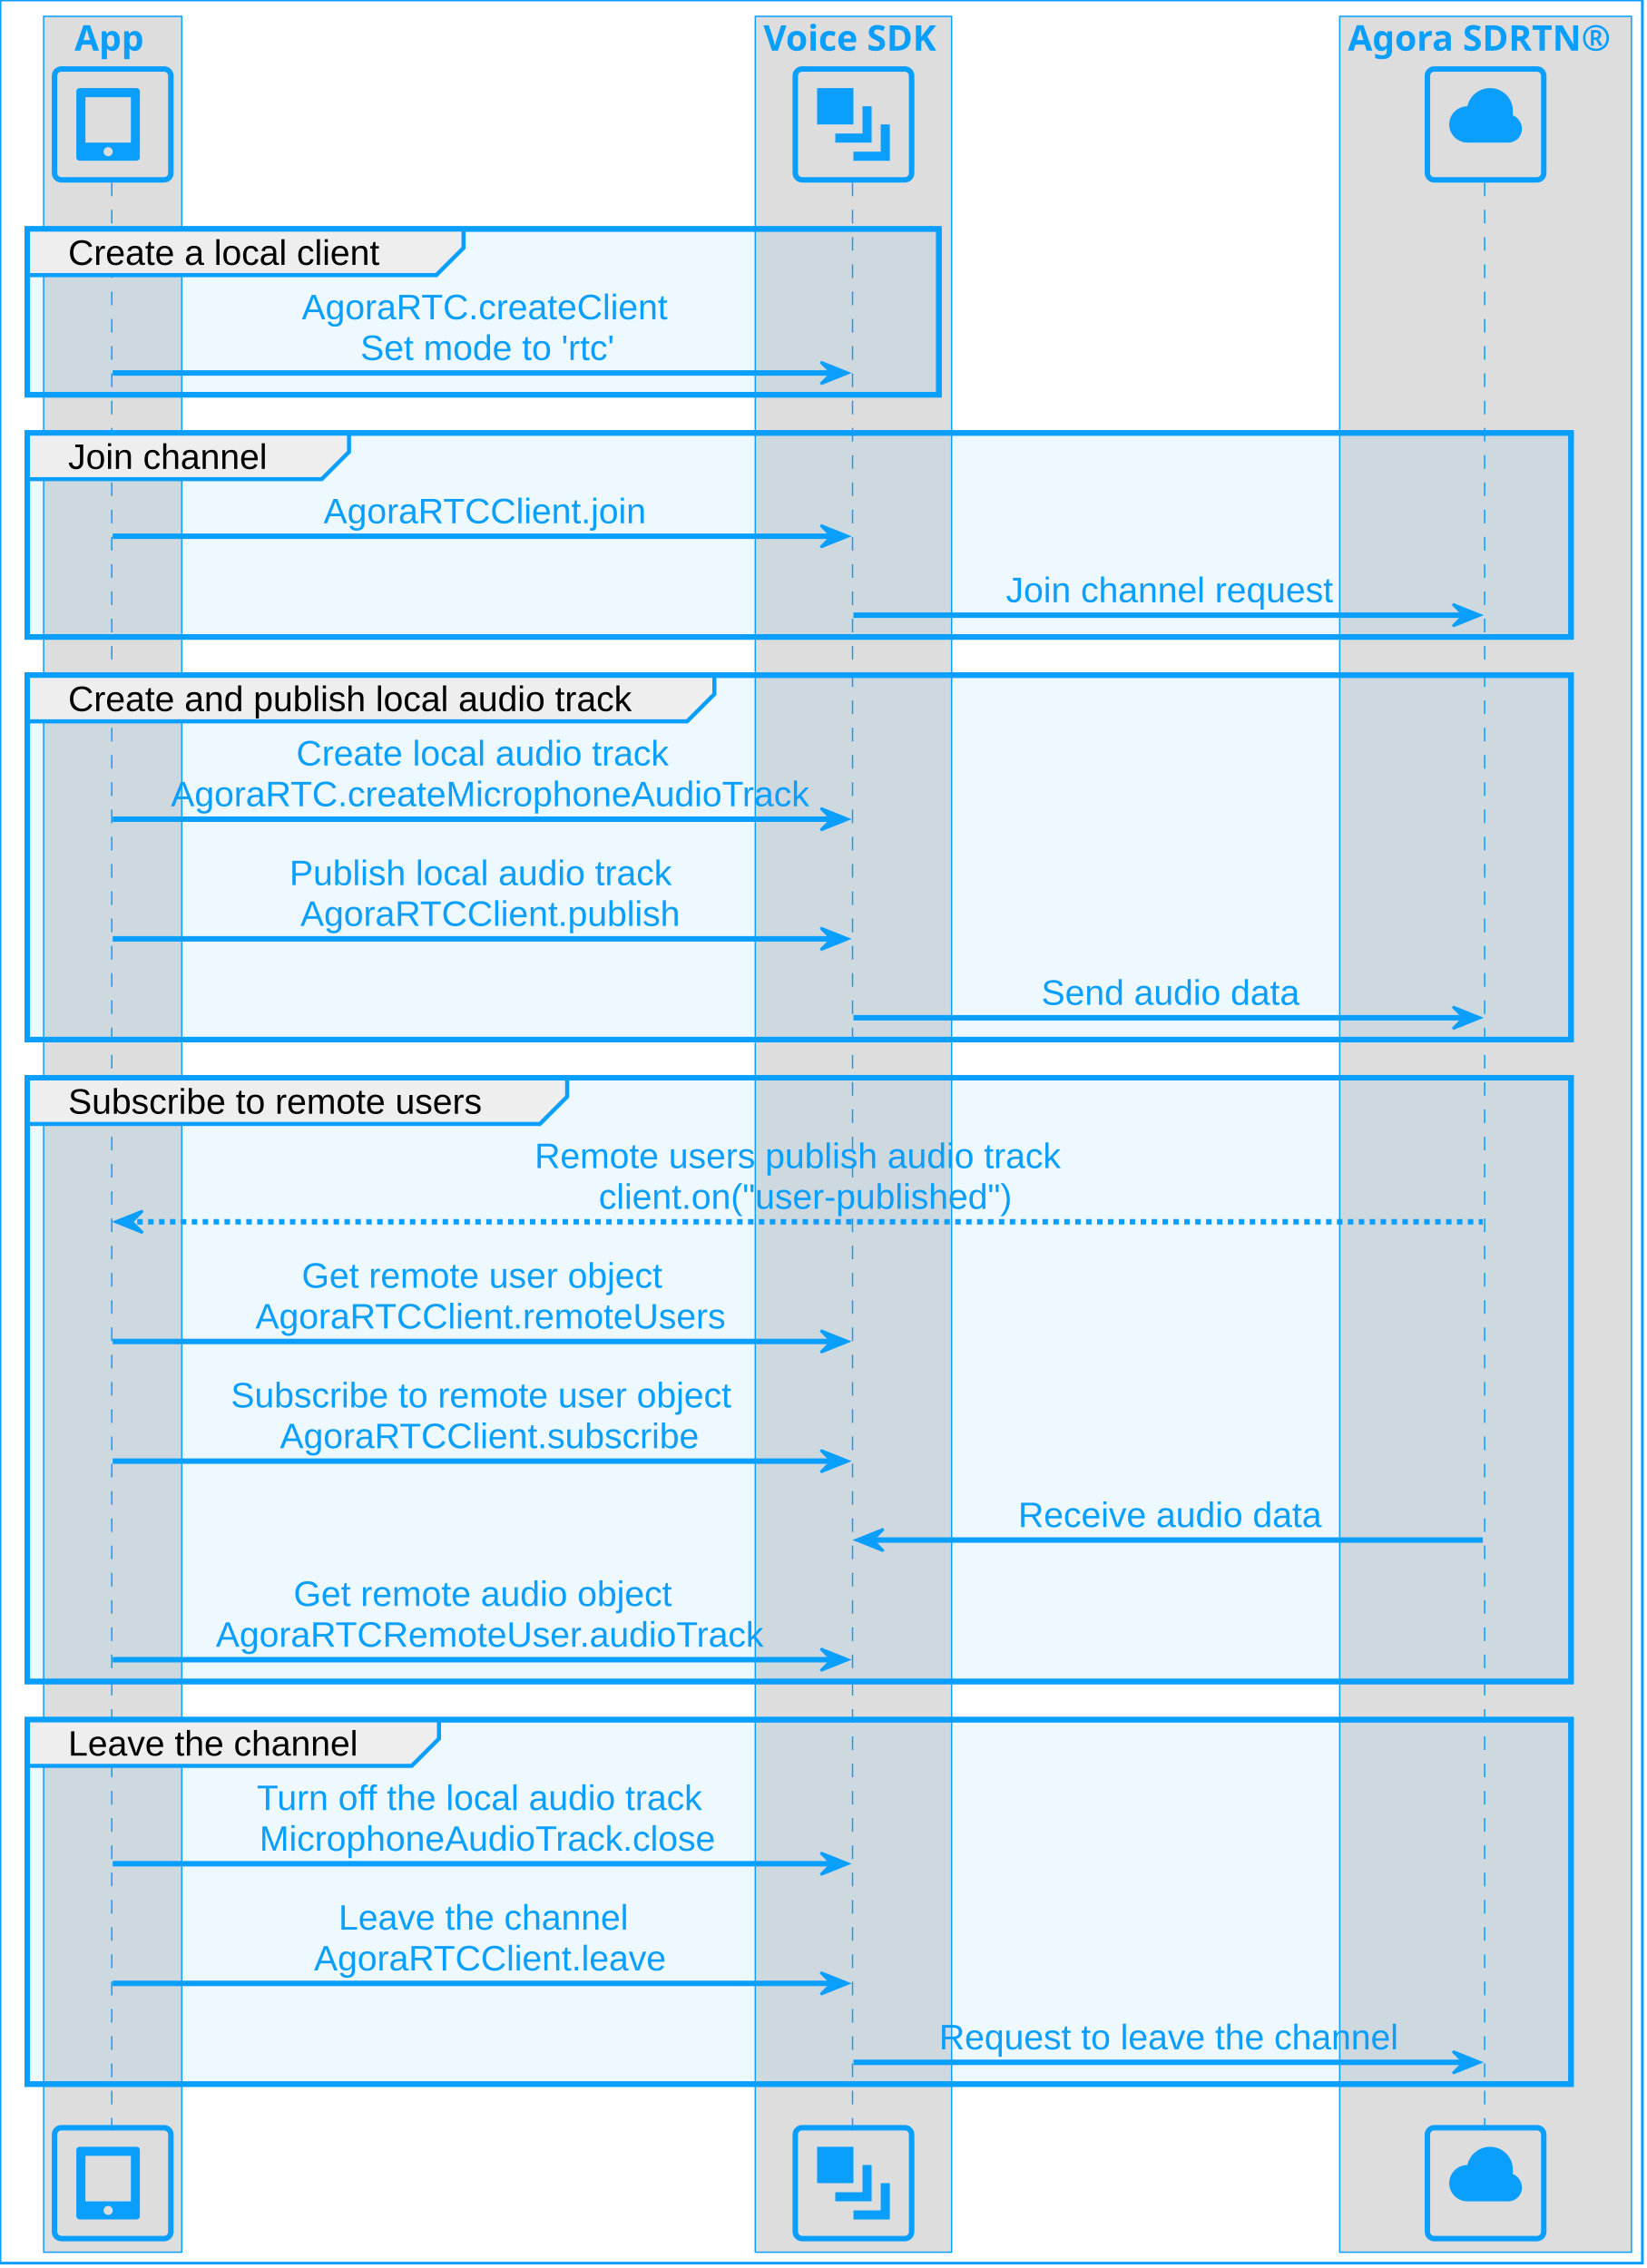
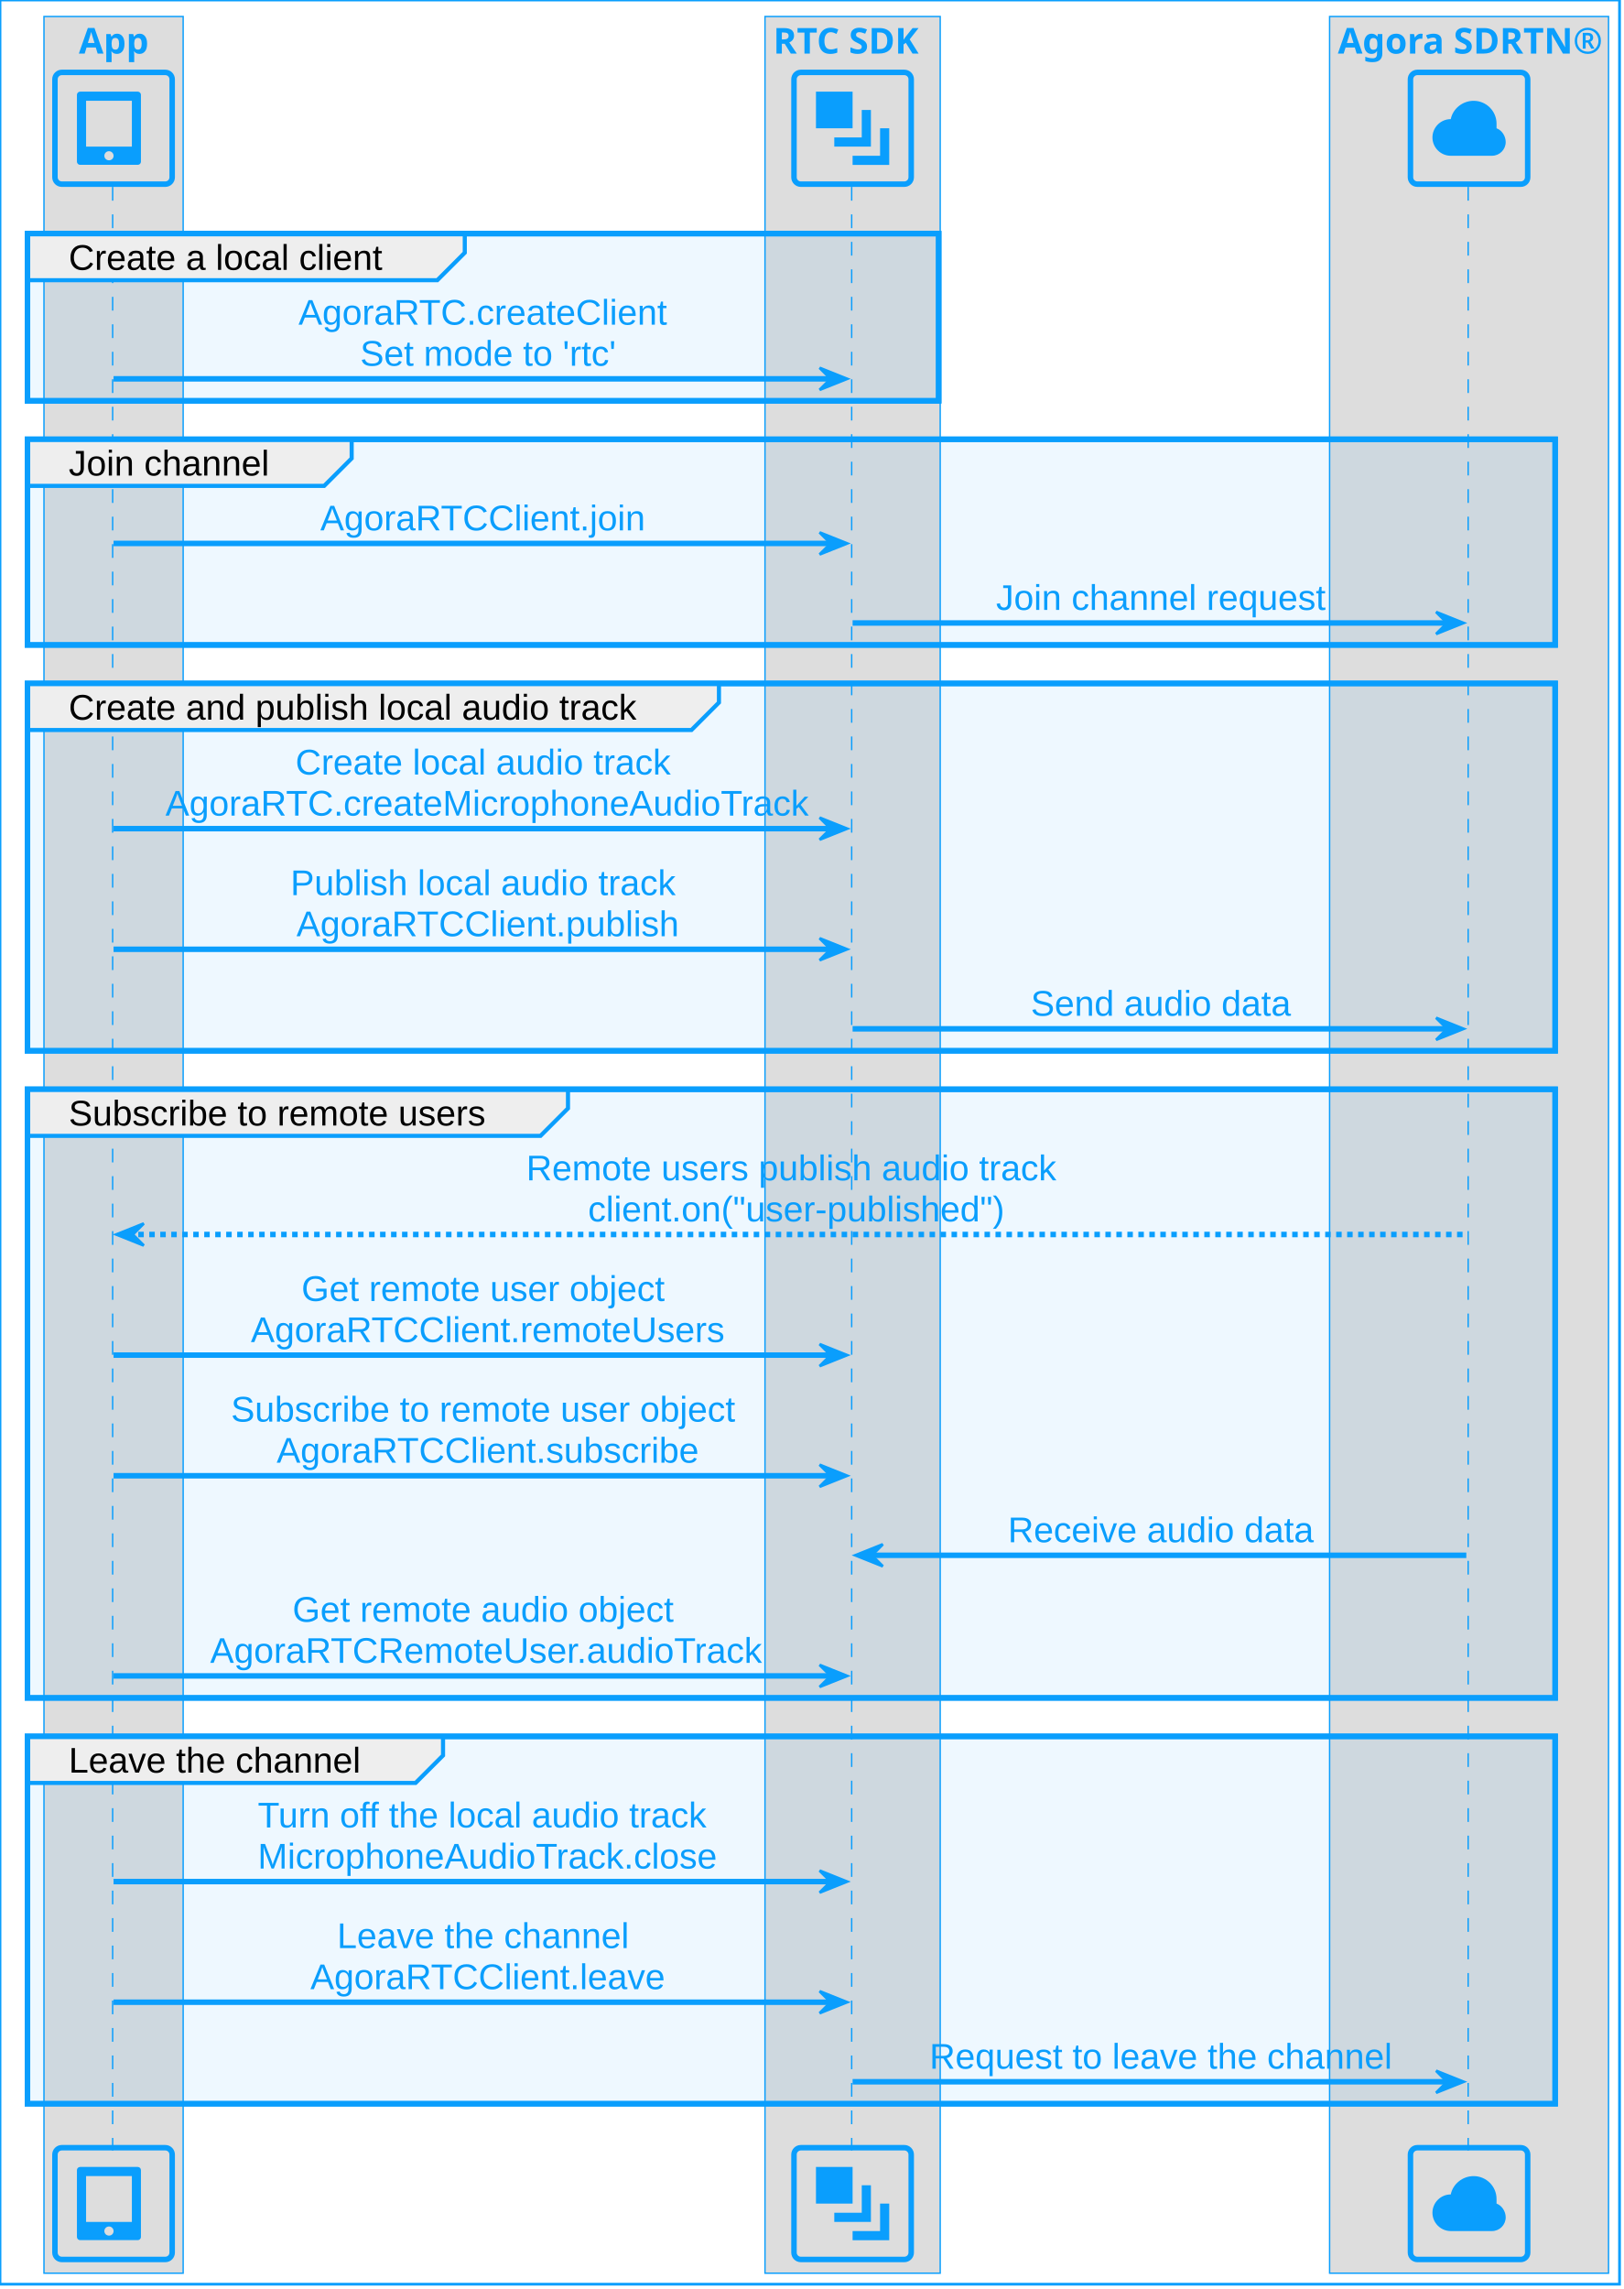
- <svg xmlns="http://www.w3.org/2000/svg" contentStyleType="text/css" height="832px" preserveAspectRatio="none" style="width:604px;height:832px;" version="1.1" viewBox="0 0 604 832" width="604px" zoomAndPan="magnify">
+ <svg xmlns="http://www.w3.org/2000/svg" contentStyleType="text/css" data-diagram-type="SEQUENCE" height="833px" preserveAspectRatio="none" style="width:591px;height:833px;" version="1.1" viewBox="0 0 591 833" width="591px" zoomAndPan="magnify">
  <defs />
  <g>
-     <rect fill="none" height="830.208" style="stroke:#0A9EFD;stroke-width:1.0;" width="602.333" x="0" y="0" />
-     <rect fill="#999999" fill-opacity="0.333" height="820.208" style="stroke:#0A9EFD;stroke-width:0.5;" width="50.667" x="16" y="6" />
-     <text fill="#0A9EFD" font-family="sans-serif" font-size="13" font-weight="bold" lengthAdjust="spacing" textLength="28" x="27.333" y="18.568">App</text>
-     <rect fill="#999999" fill-opacity="0.333" height="820.208" style="stroke:#0A9EFD;stroke-width:0.5;" width="72" x="277" y="6" />
-     <text fill="#0A9EFD" font-family="sans-serif" font-size="13" font-weight="bold" lengthAdjust="spacing" textLength="66" x="280" y="18.568">Voice SDK</text>
-     <rect fill="#999999" fill-opacity="0.333" height="820.208" style="stroke:#0A9EFD;stroke-width:0.5;" width="107" x="491.333" y="6" />
-     <text fill="#0A9EFD" font-family="sans-serif" font-size="13" font-weight="bold" lengthAdjust="spacing" textLength="101" x="494.333" y="18.568">Agora SDRTN®</text>
-     <rect fill="#0A9EFD" fill-opacity="0.067" height="60.846" style="stroke:#0A9EFD;stroke-width:2.0;" width="334.333" x="10" y="83.977" />
-     <rect fill="#0A9EFD" fill-opacity="0.067" height="74.846" style="stroke:#0A9EFD;stroke-width:2.0;" width="566.167" x="10" y="158.823" />
-     <rect fill="#0A9EFD" fill-opacity="0.067" height="133.692" style="stroke:#0A9EFD;stroke-width:2.0;" width="566.167" x="10" y="247.67" />
-     <rect fill="#0A9EFD" fill-opacity="0.067" height="221.487" style="stroke:#0A9EFD;stroke-width:2.0;" width="566.167" x="10" y="395.362" />
-     <rect fill="#0A9EFD" fill-opacity="0.067" height="133.692" style="stroke:#0A9EFD;stroke-width:2.0;" width="566.167" x="10" y="630.849" />
-     <line style="stroke:#0A9EFD;stroke-width:0.5;stroke-dasharray:5.0,5.0;" x1="41" x2="41" y1="66.977" y2="781.542" />
-     <line style="stroke:#0A9EFD;stroke-width:0.5;stroke-dasharray:5.0,5.0;" x1="312.667" x2="312.667" y1="66.977" y2="781.542" />
-     <line style="stroke:#0A9EFD;stroke-width:0.5;stroke-dasharray:5.0,5.0;" x1="544.5" x2="544.5" y1="66.977" y2="781.542" />
-     <rect fill="none" height="40.667" rx="2.5" ry="2.5" style="stroke:#0A9EFD;stroke-width:2.0;" width="42.667" x="20" y="25.311" />
-     <path d="M29.133,32.31 C28.533,32.31 28,32.844 28,33.444 L28,57.81 C28,58.41 28.533,58.944 29.133,58.944 L50.167,58.944 C50.767,58.944 51.3,58.41 51.3,57.81 L51.3,33.444 C51.3,32.844 50.767,32.31 50.167,32.31 L29.133,32.31 M31.333,35.644 L48,35.644 L48,52.31 L31.333,52.31 L31.333,35.644 M39.667,53.977 C40.933,53.977 41.767,55.377 41.133,56.477 C40.5,57.577 38.867,57.577 38.2,56.477 C37.567,55.377 38.367,53.977 39.667,53.977 " fill="#0A9EFD" style="stroke:;stroke-width:0.0;stroke-dasharray:;" />
-     <rect fill="none" height="40.667" rx="2.5" ry="2.5" style="stroke:#0A9EFD;stroke-width:2.0;" width="42.667" x="20" y="780.542" />
-     <path d="M29.133,787.542 C28.533,787.542 28,788.075 28,788.675 L28,813.042 C28,813.642 28.533,814.175 29.133,814.175 L50.167,814.175 C50.767,814.175 51.3,813.642 51.3,813.042 L51.3,788.675 C51.3,788.075 50.767,787.542 50.167,787.542 L29.133,787.542 M31.333,790.875 L48,790.875 L48,807.542 L31.333,807.542 L31.333,790.875 M39.667,809.208 C40.933,809.208 41.767,810.608 41.133,811.708 C40.5,812.808 38.867,812.808 38.2,811.708 C37.567,810.608 38.367,809.208 39.667,809.208 " fill="#0A9EFD" style="stroke:;stroke-width:0.0;stroke-dasharray:;" />
-     <rect fill="none" height="40.667" rx="2.5" ry="2.5" style="stroke:#0A9EFD;stroke-width:2.0;" width="42.667" x="291.667" y="25.311" />
-     <path d="M299.667,32.31 L299.667,45.644 L313,45.644 L313,32.31 L299.667,32.31 M316.333,38.977 L316.333,48.977 L306.333,48.977 L306.333,52.31 L319.667,52.31 L319.667,38.977 L316.333,38.977 M323,45.644 L323,55.644 L313,55.644 L313,58.977 L326.333,58.977 L326.333,45.644 L323,45.644 " fill="#0A9EFD" style="stroke:;stroke-width:0.0;stroke-dasharray:;" />
-     <rect fill="none" height="40.667" rx="2.5" ry="2.5" style="stroke:#0A9EFD;stroke-width:2.0;" width="42.667" x="291.667" y="780.542" />
-     <path d="M299.667,787.542 L299.667,800.875 L313,800.875 L313,787.542 L299.667,787.542 M316.333,794.208 L316.333,804.208 L306.333,804.208 L306.333,807.542 L319.667,807.542 L319.667,794.208 L316.333,794.208 M323,800.875 L323,810.875 L313,810.875 L313,814.208 L326.333,814.208 L326.333,800.875 L323,800.875 " fill="#0A9EFD" style="stroke:;stroke-width:0.0;stroke-dasharray:;" />
-     <rect fill="none" height="40.667" rx="2.5" ry="2.5" style="stroke:#0A9EFD;stroke-width:2.0;" width="42.667" x="523.5" y="25.311" />
-     <path d="M546.5,32.31 C542.467,32.31 538.933,35.177 538.167,38.977 C534.5,38.977 531.5,41.977 531.5,45.644 C531.5,49.31 534.5,52.31 538.167,52.31 L553.167,52.31 C555.933,52.31 558.167,50.077 558.167,47.31 C558.167,45.144 556.767,43.011 554.833,42.31 L554.833,40.644 C554.833,36.044 551.1,32.31 546.5,32.31 " fill="#0A9EFD" style="stroke:;stroke-width:0.0;stroke-dasharray:;" />
-     <rect fill="none" height="40.667" rx="2.5" ry="2.5" style="stroke:#0A9EFD;stroke-width:2.0;" width="42.667" x="523.5" y="780.542" />
-     <path d="M546.5,787.542 C542.467,787.542 538.933,790.408 538.167,794.208 C534.5,794.208 531.5,797.208 531.5,800.875 C531.5,804.542 534.5,807.542 538.167,807.542 L553.167,807.542 C555.933,807.542 558.167,805.308 558.167,802.542 C558.167,800.375 556.767,798.242 554.833,797.542 L554.833,795.875 C554.833,791.275 551.1,787.542 546.5,787.542 " fill="#0A9EFD" style="stroke:;stroke-width:0.0;stroke-dasharray:;" />
-     <path d="M10,83.977 L170,83.977 L170,90.926 L160,100.926 L10,100.926 L10,83.977 " fill="#EEEEEE" style="stroke:#0A9EFD;stroke-width:1.5;" />
-     <rect fill="none" height="60.846" style="stroke:#0A9EFD;stroke-width:2.0;" width="334.333" x="10" y="83.977" />
-     <text fill="#000000" font-family="Arial" font-size="13" lengthAdjust="spacing" textLength="115" x="25" y="97.171">Create a local client</text>
-     <polygon fill="#0A9EFD" points="301,132.823,311,136.823,301,140.823,305,136.823" style="stroke:#0A9EFD;stroke-width:1.0;" />
-     <line style="stroke:#0A9EFD;stroke-width:2.0;" x1="41.333" x2="307" y1="136.823" y2="136.823" />
-     <text fill="#0A9EFD" font-family="Arial" font-size="13" lengthAdjust="spacing" textLength="133" x="110.667" y="117.12">AgoraRTC.createClient</text>
-     <text fill="#0A9EFD" font-family="Arial" font-size="13" lengthAdjust="spacing" textLength="94" x="132.167" y="132.069">Set mode to 'rtc'</text>
-     <path d="M10,158.823 L128,158.823 L128,165.772 L118,175.772 L10,175.772 L10,158.823 " fill="#EEEEEE" style="stroke:#0A9EFD;stroke-width:1.5;" />
-     <rect fill="none" height="74.846" style="stroke:#0A9EFD;stroke-width:2.0;" width="566.167" x="10" y="158.823" />
-     <text fill="#000000" font-family="Arial" font-size="13" lengthAdjust="spacing" textLength="73" x="25" y="172.017">Join channel</text>
-     <polygon fill="#0A9EFD" points="301,192.721,311,196.721,301,200.721,305,196.721" style="stroke:#0A9EFD;stroke-width:1.0;" />
-     <line style="stroke:#0A9EFD;stroke-width:2.0;" x1="41.333" x2="307" y1="196.721" y2="196.721" />
-     <text fill="#0A9EFD" font-family="Arial" font-size="13" lengthAdjust="spacing" textLength="117" x="118.667" y="191.966">AgoraRTCClient.join</text>
-     <polygon fill="#0A9EFD" points="532.833,221.67,542.833,225.67,532.833,229.67,536.833,225.67" style="stroke:#0A9EFD;stroke-width:1.0;" />
-     <line style="stroke:#0A9EFD;stroke-width:2.0;" x1="313" x2="538.833" y1="225.67" y2="225.67" />
-     <text fill="#0A9EFD" font-family="Arial" font-size="13" lengthAdjust="spacing" textLength="120" x="368.917" y="220.915">Join channel request</text>
-     <path d="M10,247.67 L262,247.67 L262,254.618 L252,264.618 L10,264.618 L10,247.67 " fill="#EEEEEE" style="stroke:#0A9EFD;stroke-width:1.5;" />
-     <rect fill="none" height="133.692" style="stroke:#0A9EFD;stroke-width:2.0;" width="566.167" x="10" y="247.67" />
-     <text fill="#000000" font-family="Arial" font-size="13" lengthAdjust="spacing" textLength="207" x="25" y="260.863">Create and publish local audio track</text>
-     <polygon fill="#0A9EFD" points="301,296.516,311,300.516,301,304.516,305,300.516" style="stroke:#0A9EFD;stroke-width:1.0;" />
-     <line style="stroke:#0A9EFD;stroke-width:2.0;" x1="41.333" x2="307" y1="300.516" y2="300.516" />
-     <text fill="#0A9EFD" font-family="Arial" font-size="13" lengthAdjust="spacing" textLength="137" x="108.667" y="280.812">Create local audio track</text>
-     <text fill="#0A9EFD" font-family="Arial" font-size="13" lengthAdjust="spacing" textLength="233" x="62.667" y="295.761">AgoraRTC.createMicrophoneAudioTrack</text>
-     <polygon fill="#0A9EFD" points="301,340.413,311,344.413,301,348.413,305,344.413" style="stroke:#0A9EFD;stroke-width:1.0;" />
-     <line style="stroke:#0A9EFD;stroke-width:2.0;" x1="41.333" x2="307" y1="344.413" y2="344.413" />
-     <text fill="#0A9EFD" font-family="Arial" font-size="13" lengthAdjust="spacing" textLength="142" x="106.167" y="324.71">Publish local audio track</text>
-     <text fill="#0A9EFD" font-family="Arial" font-size="13" lengthAdjust="spacing" textLength="138" x="110.167" y="339.658">AgoraRTCClient.publish</text>
-     <polygon fill="#0A9EFD" points="532.833,369.362,542.833,373.362,532.833,377.362,536.833,373.362" style="stroke:#0A9EFD;stroke-width:1.0;" />
-     <line style="stroke:#0A9EFD;stroke-width:2.0;" x1="313" x2="538.833" y1="373.362" y2="373.362" />
-     <text fill="#0A9EFD" font-family="Arial" font-size="13" lengthAdjust="spacing" textLength="94" x="381.917" y="368.607">Send audio data</text>
-     <path d="M10,395.362 L208,395.362 L208,402.311 L198,412.311 L10,412.311 L10,395.362 " fill="#EEEEEE" style="stroke:#0A9EFD;stroke-width:1.5;" />
-     <rect fill="none" height="221.487" style="stroke:#0A9EFD;stroke-width:2.0;" width="566.167" x="10" y="395.362" />
-     <text fill="#000000" font-family="Arial" font-size="13" lengthAdjust="spacing" textLength="153" x="25" y="408.556">Subscribe to remote users</text>
-     <polygon fill="#0A9EFD" points="52.333,444.208,42.333,448.208,52.333,452.208,48.333,448.208" style="stroke:#0A9EFD;stroke-width:1.0;" />
-     <line style="stroke:#0A9EFD;stroke-width:2.0;stroke-dasharray:2.0,2.0;" x1="46.333" x2="543.833" y1="448.208" y2="448.208" />
-     <text fill="#0A9EFD" font-family="Arial" font-size="13" lengthAdjust="spacing" textLength="194" x="196.083" y="428.505">Remote users publish audio track</text>
-     <text fill="#0A9EFD" font-family="Arial" font-size="13" lengthAdjust="spacing" textLength="151" x="219.583" y="443.453">client.on("user-published")</text>
-     <polygon fill="#0A9EFD" points="301,488.106,311,492.106,301,496.106,305,492.106" style="stroke:#0A9EFD;stroke-width:1.0;" />
-     <line style="stroke:#0A9EFD;stroke-width:2.0;" x1="41.333" x2="307" y1="492.106" y2="492.106" />
-     <text fill="#0A9EFD" font-family="Arial" font-size="13" lengthAdjust="spacing" textLength="133" x="110.667" y="472.402">Get remote user object</text>
-     <text fill="#0A9EFD" font-family="Arial" font-size="13" lengthAdjust="spacing" textLength="171" x="93.667" y="487.351">AgoraRTCClient.remoteUsers</text>
-     <polygon fill="#0A9EFD" points="301,532.003,311,536.003,301,540.003,305,536.003" style="stroke:#0A9EFD;stroke-width:1.0;" />
-     <line style="stroke:#0A9EFD;stroke-width:2.0;" x1="41.333" x2="307" y1="536.003" y2="536.003" />
-     <text fill="#0A9EFD" font-family="Arial" font-size="13" lengthAdjust="spacing" textLength="185" x="84.667" y="516.299">Subscribe to remote user object</text>
-     <text fill="#0A9EFD" font-family="Arial" font-size="13" lengthAdjust="spacing" textLength="153" x="102.667" y="531.248">AgoraRTCClient.subscribe</text>
-     <polygon fill="#0A9EFD" points="324,560.952,314,564.952,324,568.952,320,564.952" style="stroke:#0A9EFD;stroke-width:1.0;" />
-     <line style="stroke:#0A9EFD;stroke-width:2.0;" x1="318" x2="543.833" y1="564.952" y2="564.952" />
-     <text fill="#0A9EFD" font-family="Arial" font-size="13" lengthAdjust="spacing" textLength="111" x="373.417" y="560.197">Receive audio data</text>
-     <polygon fill="#0A9EFD" points="301,604.849,311,608.849,301,612.849,305,608.849" style="stroke:#0A9EFD;stroke-width:1.0;" />
-     <line style="stroke:#0A9EFD;stroke-width:2.0;" x1="41.333" x2="307" y1="608.849" y2="608.849" />
-     <text fill="#0A9EFD" font-family="Arial" font-size="13" lengthAdjust="spacing" textLength="139" x="107.667" y="589.146">Get remote audio object</text>
-     <text fill="#0A9EFD" font-family="Arial" font-size="13" lengthAdjust="spacing" textLength="200" x="79.167" y="604.094">AgoraRTCRemoteUser.audioTrack</text>
-     <path d="M10,630.849 L161,630.849 L161,637.798 L151,647.798 L10,647.798 L10,630.849 " fill="#EEEEEE" style="stroke:#0A9EFD;stroke-width:1.5;" />
-     <rect fill="none" height="133.692" style="stroke:#0A9EFD;stroke-width:2.0;" width="566.167" x="10" y="630.849" />
-     <text fill="#000000" font-family="Arial" font-size="13" lengthAdjust="spacing" textLength="106" x="25" y="644.043">Leave the channel</text>
-     <polygon fill="#0A9EFD" points="301,679.696,311,683.696,301,687.696,305,683.696" style="stroke:#0A9EFD;stroke-width:1.0;" />
-     <line style="stroke:#0A9EFD;stroke-width:2.0;" x1="41.333" x2="307" y1="683.696" y2="683.696" />
-     <text fill="#0A9EFD" font-family="Arial" font-size="13" lengthAdjust="spacing" textLength="166" x="94.167" y="663.992">Turn off the local audio track</text>
-     <text fill="#0A9EFD" font-family="Arial" font-size="13" lengthAdjust="spacing" textLength="168" x="95.167" y="678.941">MicrophoneAudioTrack.close</text>
-     <polygon fill="#0A9EFD" points="301,723.593,311,727.593,301,731.593,305,727.593" style="stroke:#0A9EFD;stroke-width:1.0;" />
-     <line style="stroke:#0A9EFD;stroke-width:2.0;" x1="41.333" x2="307" y1="727.593" y2="727.593" />
-     <text fill="#0A9EFD" font-family="Arial" font-size="13" lengthAdjust="spacing" textLength="106" x="124.167" y="707.889">Leave the channel</text>
-     <text fill="#0A9EFD" font-family="Arial" font-size="13" lengthAdjust="spacing" textLength="128" x="115.167" y="722.838">AgoraRTCClient.leave</text>
-     <polygon fill="#0A9EFD" points="532.833,752.542,542.833,756.542,532.833,760.542,536.833,756.542" style="stroke:#0A9EFD;stroke-width:1.0;" />
-     <line style="stroke:#0A9EFD;stroke-width:2.0;" x1="313" x2="538.833" y1="756.542" y2="756.542" />
-     <text fill="#0A9EFD" font-family="Arial" font-size="13" lengthAdjust="spacing" textLength="169" x="344.417" y="751.787">Request to leave the channel</text>
+     <rect fill="none" height="831.249" style="stroke:#0A9EFD;stroke-width:1;" width="589.47" x="0" y="0" />
+     <rect fill="#999999" fill-opacity="0.333" height="821.249" style="stroke:#0A9EFD;stroke-width:0.5;" width="50.667" x="16" y="6" />
+     <text fill="#0A9EFD" font-family="sans-serif" font-size="13" font-weight="bold" lengthAdjust="spacing" textLength="25.27" x="28.698" y="19.495">App</text>
+     <rect fill="#999999" fill-opacity="0.333" height="821.249" style="stroke:#0A9EFD;stroke-width:0.5;" width="63.776" x="278.437" y="6" />
+     <text fill="#0A9EFD" font-family="sans-serif" font-size="13" font-weight="bold" lengthAdjust="spacing" textLength="57.776" x="281.437" y="19.495">RTC SDK</text>
+     <rect fill="#999999" fill-opacity="0.333" height="821.249" style="stroke:#0A9EFD;stroke-width:0.5;" width="101.526" x="483.944" y="6" />
+     <text fill="#0A9EFD" font-family="sans-serif" font-size="13" font-weight="bold" lengthAdjust="spacing" textLength="95.526" x="486.944" y="19.495">Agora SDRTN®</text>
+     <rect fill="#0A9EFD" fill-opacity="0.067" height="60.846" style="stroke:#0A9EFD;stroke-width:2;" width="331.659" x="10" y="85.018" />
+     <rect fill="#0A9EFD" fill-opacity="0.067" height="74.846" style="stroke:#0A9EFD;stroke-width:2;" width="556.04" x="10" y="159.864" />
+     <rect fill="#0A9EFD" fill-opacity="0.067" height="133.692" style="stroke:#0A9EFD;stroke-width:2;" width="556.04" x="10" y="248.711" />
+     <rect fill="#0A9EFD" fill-opacity="0.067" height="221.487" style="stroke:#0A9EFD;stroke-width:2;" width="556.04" x="10" y="396.403" />
+     <rect fill="#0A9EFD" fill-opacity="0.067" height="133.692" style="stroke:#0A9EFD;stroke-width:2;" width="556.04" x="10" y="631.89" />
+     <g>
+       <rect fill="#000000" fill-opacity="0" height="714.564" width="8" x="37.333" y="68.018" />
+       <line style="stroke:#0A9EFD;stroke-width:0.5;stroke-dasharray:5.0,5.0;" x1="41" x2="41" y1="68.018" y2="782.583" />
+     </g>
+     <g>
+       <rect fill="#000000" fill-opacity="0" height="714.564" width="8" x="306.325" y="68.018" />
+       <line style="stroke:#0A9EFD;stroke-width:0.5;stroke-dasharray:5.0,5.0;" x1="309.992" x2="309.992" y1="68.018" y2="782.583" />
+     </g>
+     <g>
+       <rect fill="#000000" fill-opacity="0" height="714.564" width="8" x="530.707" y="68.018" />
+       <line style="stroke:#0A9EFD;stroke-width:0.5;stroke-dasharray:5.0,5.0;" x1="534.373" x2="534.373" y1="68.018" y2="782.583" />
+     </g>
+     <g class="participant participant-head" data-participant="APP">
+       <rect fill="none" height="40.667" rx="2.5" ry="2.5" style="stroke:#0A9EFD;stroke-width:2;" width="42.667" x="20" y="26.352" />
+       <path d="M29.133,33.352 C28.533,33.352 28,33.885 28,34.485 L28,58.852 C28,59.452 28.533,59.985 29.133,59.985 L50.167,59.985 C50.767,59.985 51.3,59.452 51.3,58.852 L51.3,34.485 C51.3,33.885 50.767,33.352 50.167,33.352 L29.133,33.352 M31.333,36.685 L48,36.685 L48,53.352 L31.333,53.352 L31.333,36.685 M39.667,55.018 C40.933,55.018 41.767,56.418 41.133,57.518 C40.5,58.618 38.867,58.618 38.2,57.518 C37.567,56.418 38.367,55.018 39.667,55.018" fill="#0A9EFD" />
+     </g>
+     <g class="participant participant-tail" data-participant="APP">
+       <rect fill="none" height="40.667" rx="2.5" ry="2.5" style="stroke:#0A9EFD;stroke-width:2;" width="42.667" x="20" y="781.583" />
+       <path d="M29.133,788.583 C28.533,788.583 28,789.116 28,789.716 L28,814.083 C28,814.683 28.533,815.216 29.133,815.216 L50.167,815.216 C50.767,815.216 51.3,814.683 51.3,814.083 L51.3,789.716 C51.3,789.116 50.767,788.583 50.167,788.583 L29.133,788.583 M31.333,791.916 L48,791.916 L48,808.583 L31.333,808.583 L31.333,791.916 M39.667,810.249 C40.933,810.249 41.767,811.649 41.133,812.749 C40.5,813.849 38.867,813.849 38.2,812.749 C37.567,811.649 38.367,810.249 39.667,810.249" fill="#0A9EFD" />
+     </g>
+     <g class="participant participant-head" data-participant="SDK">
+       <rect fill="none" height="40.667" rx="2.5" ry="2.5" style="stroke:#0A9EFD;stroke-width:2;" width="42.667" x="288.992" y="26.352" />
+       <path d="M296.992,33.352 L296.992,46.685 L310.325,46.685 L310.325,33.352 L296.992,33.352 M313.659,40.018 L313.659,50.018 L303.659,50.018 L303.659,53.352 L316.992,53.352 L316.992,40.018 L313.659,40.018 M320.325,46.685 L320.325,56.685 L310.325,56.685 L310.325,60.018 L323.659,60.018 L323.659,46.685 L320.325,46.685" fill="#0A9EFD" />
+     </g>
+     <g class="participant participant-tail" data-participant="SDK">
+       <rect fill="none" height="40.667" rx="2.5" ry="2.5" style="stroke:#0A9EFD;stroke-width:2;" width="42.667" x="288.992" y="781.583" />
+       <path d="M296.992,788.583 L296.992,801.916 L310.325,801.916 L310.325,788.583 L296.992,788.583 M313.659,795.249 L313.659,805.249 L303.659,805.249 L303.659,808.583 L316.992,808.583 L316.992,795.249 L313.659,795.249 M320.325,801.916 L320.325,811.916 L310.325,811.916 L310.325,815.249 L323.659,815.249 L323.659,801.916 L320.325,801.916" fill="#0A9EFD" />
+     </g>
+     <g class="participant participant-head" data-participant="RTN">
+       <rect fill="none" height="40.667" rx="2.5" ry="2.5" style="stroke:#0A9EFD;stroke-width:2;" width="42.667" x="513.373" y="26.352" />
+       <path d="M536.373,36.685 C532.34,36.685 528.807,39.552 528.04,43.352 C524.373,43.352 521.373,46.352 521.373,50.018 C521.373,53.685 524.373,56.685 528.04,56.685 L543.04,56.685 C545.807,56.685 548.04,54.452 548.04,51.685 C548.04,49.518 546.64,47.385 544.707,46.685 L544.707,45.018 C544.707,40.418 540.973,36.685 536.373,36.685" fill="#0A9EFD" />
+     </g>
+     <g class="participant participant-tail" data-participant="RTN">
+       <rect fill="none" height="40.667" rx="2.5" ry="2.5" style="stroke:#0A9EFD;stroke-width:2;" width="42.667" x="513.373" y="781.583" />
+       <path d="M536.373,791.916 C532.34,791.916 528.807,794.783 528.04,798.583 C524.373,798.583 521.373,801.583 521.373,805.249 C521.373,808.916 524.373,811.916 528.04,811.916 L543.04,811.916 C545.807,811.916 548.04,809.683 548.04,806.916 C548.04,804.749 546.64,802.616 544.707,801.916 L544.707,800.249 C544.707,795.649 540.973,791.916 536.373,791.916" fill="#0A9EFD" />
+     </g>
+     <path d="M10,85.018 L169.169,85.018 L169.169,91.967 L159.169,101.967 L10,101.967 L10,85.018" fill="#EEEEEE" style="stroke:#0A9EFD;stroke-width:1.5;" />
+     <rect fill="none" height="60.846" style="stroke:#0A9EFD;stroke-width:2;" width="331.659" x="10" y="85.018" />
+     <text fill="#000000" font-family="Arial" font-size="13" lengthAdjust="spacing" textLength="114.169" x="25" y="98.212">Create a local client</text>
+     <g class="message" data-participant-1="APP" data-participant-2="SDK">
+       <polygon fill="#0A9EFD" points="298.325,133.864,308.325,137.864,298.325,141.864,302.325,137.864" style="stroke:#0A9EFD;stroke-width:1;" />
+       <line style="stroke:#0A9EFD;stroke-width:2;" x1="41.333" x2="304.325" y1="137.864" y2="137.864" />
+       <text fill="#0A9EFD" font-family="Arial" font-size="13" lengthAdjust="spacing" textLength="134.386" x="108.636" y="118.161">AgoraRTC.createClient</text>
+       <text fill="#0A9EFD" font-family="Arial" font-size="13" lengthAdjust="spacing" textLength="93.114" x="131.078" y="133.109">Set mode to 'rtc'</text>
+     </g>
+     <path d="M10,159.864 L127.998,159.864 L127.998,166.813 L117.998,176.813 L10,176.813 L10,159.864" fill="#EEEEEE" style="stroke:#0A9EFD;stroke-width:1.5;" />
+     <rect fill="none" height="74.846" style="stroke:#0A9EFD;stroke-width:2;" width="556.04" x="10" y="159.864" />
+     <text fill="#000000" font-family="Arial" font-size="13" lengthAdjust="spacing" textLength="72.998" x="25" y="173.058">Join channel</text>
+     <g class="message" data-participant-1="APP" data-participant-2="SDK">
+       <polygon fill="#0A9EFD" points="298.325,193.762,308.325,197.762,298.325,201.762,302.325,197.762" style="stroke:#0A9EFD;stroke-width:1;" />
+       <line style="stroke:#0A9EFD;stroke-width:2;" x1="41.333" x2="304.325" y1="197.762" y2="197.762" />
+       <text fill="#0A9EFD" font-family="Arial" font-size="13" lengthAdjust="spacing" textLength="118.492" x="116.583" y="193.007">AgoraRTCClient.join</text>
+     </g>
+     <g class="message" data-participant-1="SDK" data-participant-2="RTN">
+       <polygon fill="#0A9EFD" points="522.707,222.711,532.707,226.711,522.707,230.711,526.707,226.711" style="stroke:#0A9EFD;stroke-width:1;" />
+       <line style="stroke:#0A9EFD;stroke-width:2;" x1="310.325" x2="528.707" y1="226.711" y2="226.711" />
+       <text fill="#0A9EFD" font-family="Arial" font-size="13" lengthAdjust="spacing" textLength="119.971" x="362.531" y="221.956">Join channel request</text>
+     </g>
+     <path d="M10,248.711 L261.68,248.711 L261.68,255.659 L251.68,265.659 L10,265.659 L10,248.711" fill="#EEEEEE" style="stroke:#0A9EFD;stroke-width:1.5;" />
+     <rect fill="none" height="133.692" style="stroke:#0A9EFD;stroke-width:2;" width="556.04" x="10" y="248.711" />
+     <text fill="#000000" font-family="Arial" font-size="13" lengthAdjust="spacing" textLength="206.68" x="25" y="261.904">Create and publish local audio track</text>
+     <g class="message" data-participant-1="APP" data-participant-2="SDK">
+       <polygon fill="#0A9EFD" points="298.325,297.557,308.325,301.557,298.325,305.557,302.325,301.557" style="stroke:#0A9EFD;stroke-width:1;" />
+       <line style="stroke:#0A9EFD;stroke-width:2;" x1="41.333" x2="304.325" y1="301.557" y2="301.557" />
+       <text fill="#0A9EFD" font-family="Arial" font-size="13" lengthAdjust="spacing" textLength="136.57" x="107.544" y="281.853">Create local audio track</text>
+       <text fill="#0A9EFD" font-family="Arial" font-size="13" lengthAdjust="spacing" textLength="234.825" x="60.223" y="296.802">AgoraRTC.createMicrophoneAudioTrack</text>
+     </g>
+     <g class="message" data-participant-1="APP" data-participant-2="SDK">
+       <polygon fill="#0A9EFD" points="298.325,341.454,308.325,345.454,298.325,349.454,302.325,345.454" style="stroke:#0A9EFD;stroke-width:1;" />
+       <line style="stroke:#0A9EFD;stroke-width:2;" x1="41.333" x2="304.325" y1="345.454" y2="345.454" />
+       <text fill="#0A9EFD" font-family="Arial" font-size="13" lengthAdjust="spacing" textLength="140.188" x="105.735" y="325.751">Publish local audio track</text>
+       <text fill="#0A9EFD" font-family="Arial" font-size="13" lengthAdjust="spacing" textLength="139.452" x="107.909" y="340.699">AgoraRTCClient.publish</text>
+     </g>
+     <g class="message" data-participant-1="SDK" data-participant-2="RTN">
+       <polygon fill="#0A9EFD" points="522.707,370.403,532.707,374.403,522.707,378.403,526.707,374.403" style="stroke:#0A9EFD;stroke-width:1;" />
+       <line style="stroke:#0A9EFD;stroke-width:2;" x1="310.325" x2="528.707" y1="374.403" y2="374.403" />
+       <text fill="#0A9EFD" font-family="Arial" font-size="13" lengthAdjust="spacing" textLength="94.694" x="375.169" y="369.648">Send audio data</text>
+     </g>
+     <path d="M10,396.403 L206.734,396.403 L206.734,403.352 L196.734,413.352 L10,413.352 L10,396.403" fill="#EEEEEE" style="stroke:#0A9EFD;stroke-width:1.5;" />
+     <rect fill="none" height="221.487" style="stroke:#0A9EFD;stroke-width:2;" width="556.04" x="10" y="396.403" />
+     <text fill="#000000" font-family="Arial" font-size="13" lengthAdjust="spacing" textLength="151.734" x="25" y="409.597">Subscribe to remote users</text>
+     <g class="message" data-participant-1="RTN" data-participant-2="APP">
+       <polygon fill="#0A9EFD" points="52.333,445.249,42.333,449.249,52.333,453.249,48.333,449.249" style="stroke:#0A9EFD;stroke-width:1;" />
+       <line style="stroke:#0A9EFD;stroke-width:2;stroke-dasharray:2.0,2.0;" x1="46.333" x2="533.707" y1="449.249" y2="449.249" />
+       <text fill="#0A9EFD" font-family="Arial" font-size="13" lengthAdjust="spacing" textLength="192.931" x="191.555" y="429.546">Remote users publish audio track</text>
+       <text fill="#0A9EFD" font-family="Arial" font-size="13" lengthAdjust="spacing" textLength="151.582" x="214.035" y="444.494">client.on("user-published")</text>
+     </g>
+     <g class="message" data-participant-1="APP" data-participant-2="SDK">
+       <polygon fill="#0A9EFD" points="298.325,489.147,308.325,493.147,298.325,497.147,302.325,493.147" style="stroke:#0A9EFD;stroke-width:1;" />
+       <line style="stroke:#0A9EFD;stroke-width:2;" x1="41.333" x2="304.325" y1="493.147" y2="493.147" />
+       <text fill="#0A9EFD" font-family="Arial" font-size="13" lengthAdjust="spacing" textLength="132.228" x="109.715" y="473.443">Get remote user object</text>
+       <text fill="#0A9EFD" font-family="Arial" font-size="13" lengthAdjust="spacing" textLength="172.663" x="91.304" y="488.392">AgoraRTCClient.remoteUsers</text>
+     </g>
+     <g class="message" data-participant-1="APP" data-participant-2="SDK">
+       <polygon fill="#0A9EFD" points="298.325,533.044,308.325,537.044,298.325,541.044,302.325,537.044" style="stroke:#0A9EFD;stroke-width:1;" />
+       <line style="stroke:#0A9EFD;stroke-width:2;" x1="41.333" x2="304.325" y1="537.044" y2="537.044" />
+       <text fill="#0A9EFD" font-family="Arial" font-size="13" lengthAdjust="spacing" textLength="183.536" x="84.061" y="517.341">Subscribe to remote user object</text>
+       <text fill="#0A9EFD" font-family="Arial" font-size="13" lengthAdjust="spacing" textLength="153.893" x="100.689" y="532.289">AgoraRTCClient.subscribe</text>
+     </g>
+     <g class="message" data-participant-1="RTN" data-participant-2="SDK">
+       <polygon fill="#0A9EFD" points="321.325,561.993,311.325,565.993,321.325,569.993,317.325,565.993" style="stroke:#0A9EFD;stroke-width:1;" />
+       <line style="stroke:#0A9EFD;stroke-width:2;" x1="315.325" x2="533.707" y1="565.993" y2="565.993" />
+       <text fill="#0A9EFD" font-family="Arial" font-size="13" lengthAdjust="spacing" textLength="111.3" x="366.866" y="561.238">Receive audio data</text>
+     </g>
+     <g class="message" data-participant-1="APP" data-participant-2="SDK">
+       <polygon fill="#0A9EFD" points="298.325,605.89,308.325,609.89,298.325,613.89,302.325,609.89" style="stroke:#0A9EFD;stroke-width:1;" />
+       <line style="stroke:#0A9EFD;stroke-width:2;" x1="41.333" x2="304.325" y1="609.89" y2="609.89" />
+       <text fill="#0A9EFD" font-family="Arial" font-size="13" lengthAdjust="spacing" textLength="138.747" x="106.456" y="590.187">Get remote audio object</text>
+       <text fill="#0A9EFD" font-family="Arial" font-size="13" lengthAdjust="spacing" textLength="202.293" x="76.488" y="605.135">AgoraRTCRemoteUser.audioTrack</text>
+     </g>
+     <path d="M10,631.89 L161.253,631.89 L161.253,638.839 L151.253,648.839 L10,648.839 L10,631.89" fill="#EEEEEE" style="stroke:#0A9EFD;stroke-width:1.5;" />
+     <rect fill="none" height="133.692" style="stroke:#0A9EFD;stroke-width:2;" width="556.04" x="10" y="631.89" />
+     <text fill="#000000" font-family="Arial" font-size="13" lengthAdjust="spacing" textLength="106.253" x="25" y="645.084">Leave the channel</text>
+     <g class="message" data-participant-1="APP" data-participant-2="SDK">
+       <polygon fill="#0A9EFD" points="298.325,680.736,308.325,684.736,298.325,688.736,302.325,684.736" style="stroke:#0A9EFD;stroke-width:1;" />
+       <line style="stroke:#0A9EFD;stroke-width:2;" x1="41.333" x2="304.325" y1="684.736" y2="684.736" />
+       <text fill="#0A9EFD" font-family="Arial" font-size="13" lengthAdjust="spacing" textLength="164.03" x="93.814" y="665.033">Turn off the local audio track</text>
+       <text fill="#0A9EFD" font-family="Arial" font-size="13" lengthAdjust="spacing" textLength="167.635" x="93.817" y="679.982">MicrophoneAudioTrack.close</text>
+     </g>
+     <g class="message" data-participant-1="APP" data-participant-2="SDK">
+       <polygon fill="#0A9EFD" points="298.325,724.634,308.325,728.634,298.325,732.634,302.325,728.634" style="stroke:#0A9EFD;stroke-width:1;" />
+       <line style="stroke:#0A9EFD;stroke-width:2;" x1="41.333" x2="304.325" y1="728.634" y2="728.634" />
+       <text fill="#0A9EFD" font-family="Arial" font-size="13" lengthAdjust="spacing" textLength="106.253" x="122.703" y="708.93">Leave the channel</text>
+       <text fill="#0A9EFD" font-family="Arial" font-size="13" lengthAdjust="spacing" textLength="129.333" x="112.968" y="723.879">AgoraRTCClient.leave</text>
+     </g>
+     <g class="message" data-participant-1="SDK" data-participant-2="RTN">
+       <polygon fill="#0A9EFD" points="522.707,753.583,532.707,757.583,522.707,761.583,526.707,757.583" style="stroke:#0A9EFD;stroke-width:1;" />
+       <line style="stroke:#0A9EFD;stroke-width:2;" x1="310.325" x2="528.707" y1="757.583" y2="757.583" />
+       <text fill="#0A9EFD" font-family="Arial" font-size="13" lengthAdjust="spacing" textLength="168.397" x="338.317" y="752.828">Request to leave the channel</text>
+     </g>
  </g>
</svg>
